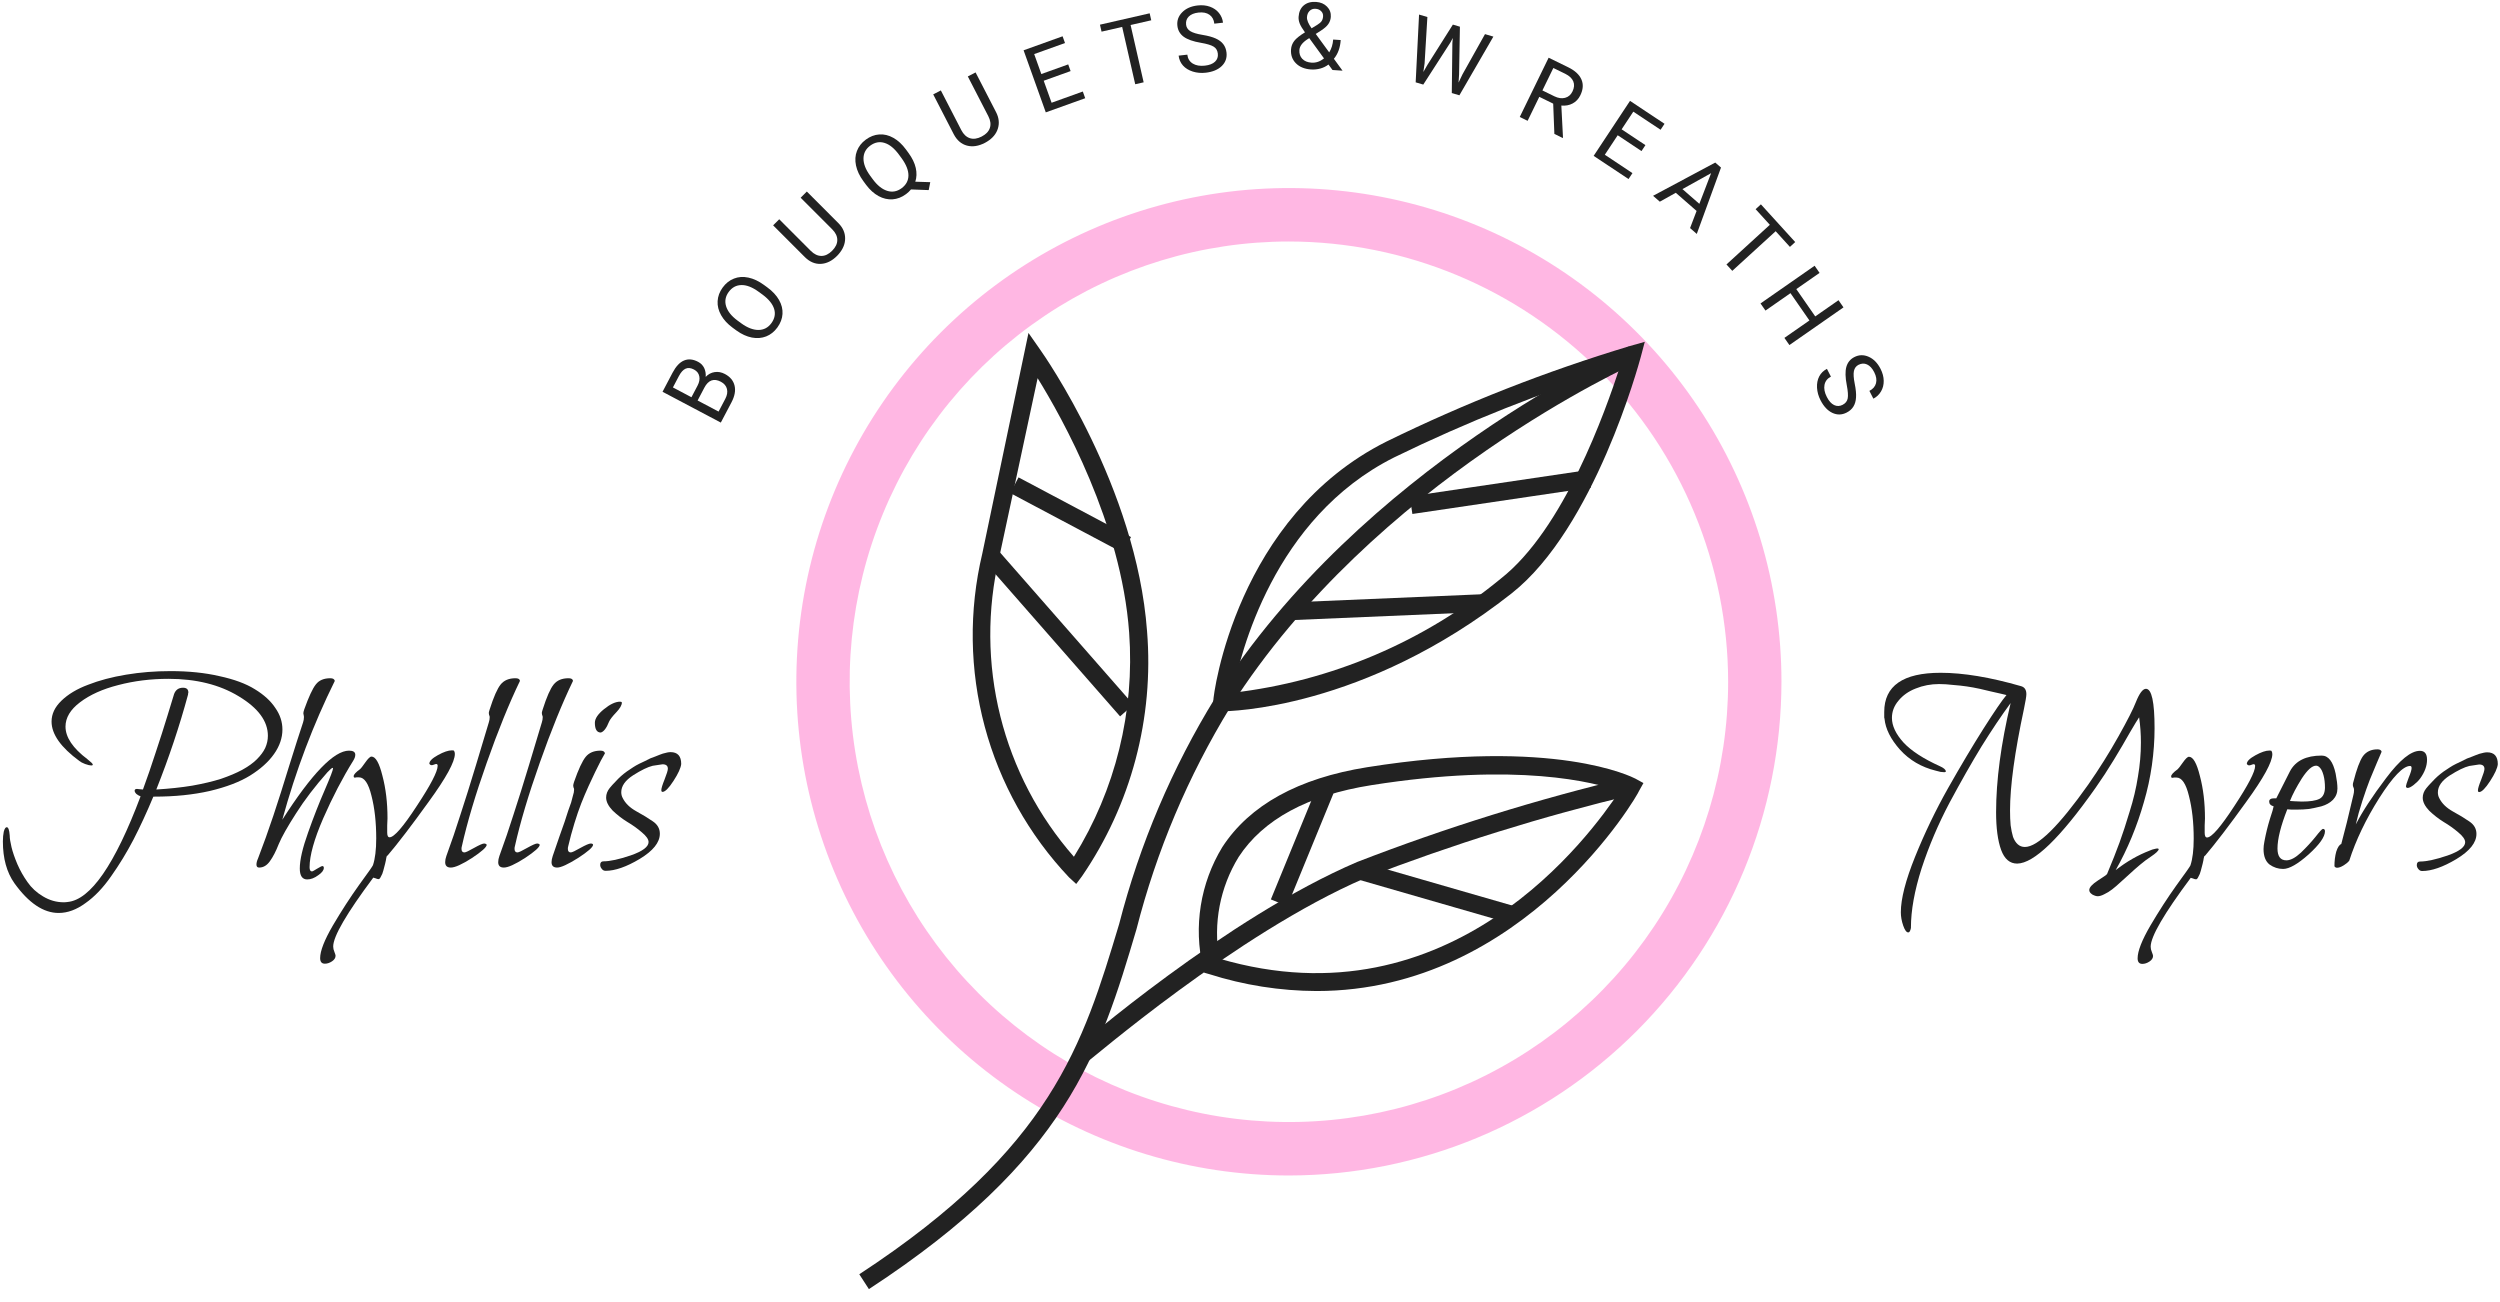
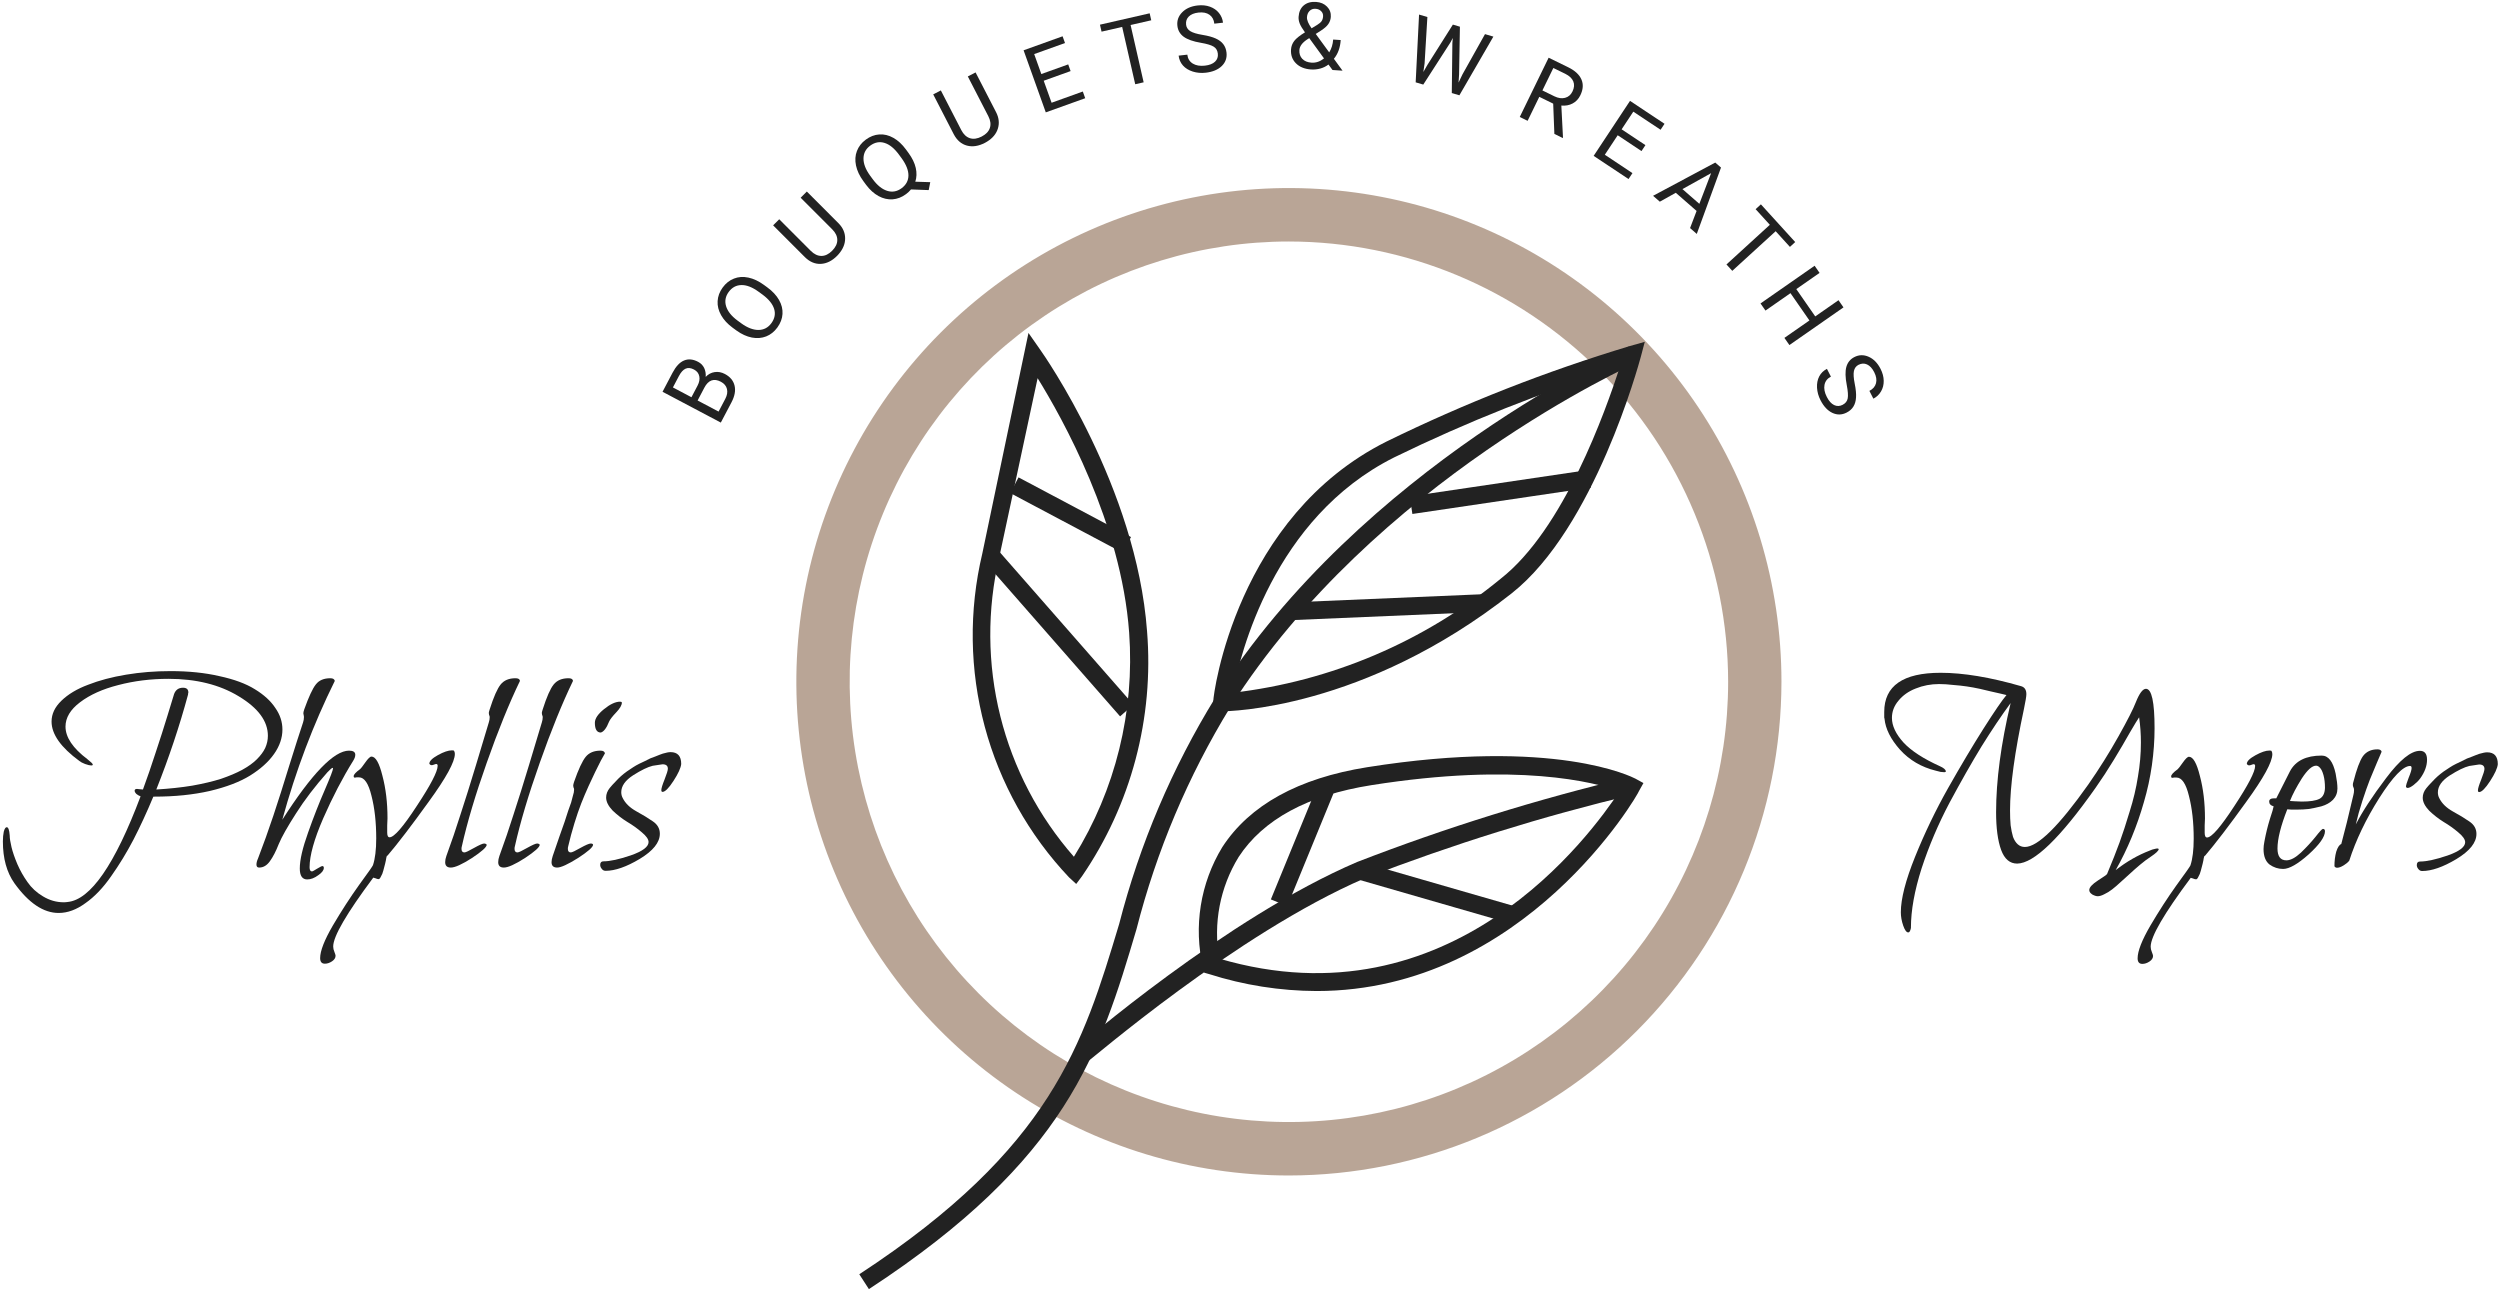
<svg xmlns="http://www.w3.org/2000/svg" width="194" height="101" viewBox="0 0 194 101" fill="none">
-   <path d="M100.019 91.218C92.459 91.218 85.069 88.971 78.784 84.761C72.498 80.551 67.599 74.567 64.706 67.567C61.813 60.566 61.056 52.862 62.531 45.431C64.006 37.999 67.646 31.172 72.992 25.814C78.337 20.456 85.148 16.807 92.562 15.329C99.976 13.85 107.662 14.609 114.646 17.509C121.63 20.409 127.599 25.319 131.799 31.62C135.999 37.92 138.241 45.328 138.241 52.905C138.229 63.062 134.198 72.801 127.033 79.983C119.867 87.165 110.152 91.206 100.019 91.218ZM100.019 18.74C93.278 18.74 86.688 20.743 81.082 24.497C75.477 28.252 71.108 33.588 68.529 39.831C65.949 46.073 65.274 52.943 66.589 59.57C67.904 66.198 71.15 72.285 75.917 77.064C80.684 81.842 86.757 85.096 93.369 86.414C99.981 87.732 106.834 87.056 113.063 84.47C119.291 81.884 124.614 77.505 128.359 71.886C132.105 66.268 134.104 59.662 134.104 52.905C134.092 43.847 130.497 35.164 124.107 28.759C117.718 22.355 109.055 18.752 100.019 18.74Z" fill="#ff71c8" fill-opacity="0.5" />
+   <path d="M100.019 91.218C92.459 91.218 85.069 88.971 78.784 84.761C72.498 80.551 67.599 74.567 64.706 67.567C61.813 60.566 61.056 52.862 62.531 45.431C64.006 37.999 67.646 31.172 72.992 25.814C78.337 20.456 85.148 16.807 92.562 15.329C99.976 13.85 107.662 14.609 114.646 17.509C121.63 20.409 127.599 25.319 131.799 31.62C135.999 37.92 138.241 45.328 138.241 52.905C138.229 63.062 134.198 72.801 127.033 79.983C119.867 87.165 110.152 91.206 100.019 91.218ZM100.019 18.74C93.278 18.74 86.688 20.743 81.082 24.497C75.477 28.252 71.108 33.588 68.529 39.831C65.949 46.073 65.274 52.943 66.589 59.57C67.904 66.198 71.15 72.285 75.917 77.064C80.684 81.842 86.757 85.096 93.369 86.414C99.981 87.732 106.834 87.056 113.063 84.47C119.291 81.884 124.614 77.505 128.359 71.886C132.105 66.268 134.104 59.662 134.104 52.905C134.092 43.847 130.497 35.164 124.107 28.759C117.718 22.355 109.055 18.752 100.019 18.74Z" fill="#744d2e" fill-opacity="0.5" />
  <path d="M83.514 68.596L82.961 68.087C79.842 64.792 77.591 60.768 76.415 56.381C75.239 51.995 75.174 47.383 76.225 42.964L79.81 25.836L80.721 27.139C81.02 27.558 88.189 37.799 89.011 48.983C89.557 55.714 87.775 62.428 83.962 67.997L83.514 68.596ZM80.527 29.31L77.54 43.248C76.587 47.304 76.616 51.529 77.624 55.571C78.632 59.614 80.59 63.355 83.335 66.484C86.564 61.286 88.065 55.195 87.622 49.087C87.009 40.613 82.454 32.469 80.497 29.31H80.527Z" fill="#222222" />
  <path d="M102.17 76.904C99.336 76.893 96.52 76.448 93.82 75.587L93.447 75.482L93.357 75.108C92.606 71.908 93.143 68.541 94.851 65.736C96.972 62.472 100.751 60.391 106.083 59.537C120.676 57.217 126.665 60.301 126.904 60.421L127.531 60.765L127.188 61.379C127.173 61.558 118.346 76.904 102.17 76.904ZM94.612 74.389C112.64 79.689 123.454 64.762 125.679 61.394C123.753 60.705 117.763 59.133 106.411 60.93C101.482 61.708 98.017 63.595 96.12 66.499C94.671 68.855 94.134 71.663 94.612 74.389Z" fill="#222222" />
  <path d="M94.836 55.196H94.059L94.149 54.417C94.149 53.833 95.956 40.089 107.591 34.265C113.674 31.285 119.988 28.807 126.471 26.854L127.636 26.525L127.322 27.708C127.173 28.247 123.723 40.988 117.3 46.048C105.814 55.091 95.284 55.196 94.836 55.196ZM125.679 28.546C119.682 30.415 113.835 32.737 108.189 35.493C98.809 40.194 96.24 50.749 95.657 53.758C103.284 52.87 110.495 49.804 116.434 44.925C121.378 41.062 124.589 31.855 125.679 28.546Z" fill="#222222" />
  <path d="M67.427 100.036L66.681 98.883C81.632 89.092 84.037 81.037 86.845 71.71C88.439 65.508 90.957 59.583 94.313 54.133C105.709 36.167 126.217 26.974 126.426 26.884L126.979 28.157C126.785 28.247 106.65 37.275 95.478 54.866C92.199 60.216 89.742 66.031 88.189 72.114C85.351 81.696 82.812 89.975 67.427 100.036Z" fill="#222222" />
  <path d="M84.425 82.354L83.529 81.306C83.648 81.216 95.15 71.23 105.321 66.888C112.22 64.217 119.291 62.016 126.486 60.301L126.8 61.648C119.692 63.347 112.706 65.523 105.889 68.161C95.896 72.473 84.545 82.354 84.425 82.354Z" fill="#222222" />
  <path d="M105.776 66.929L105.396 68.252L117.524 71.754L117.904 70.431L105.776 66.929Z" fill="#222222" />
  <path d="M102.207 61.042L98.619 69.794L99.89 70.318L103.478 61.566L102.207 61.042Z" fill="#222222" />
  <path d="M115.121 46.109L100.242 46.742L100.301 48.118L115.179 47.485L115.121 46.109Z" fill="#222222" />
  <path d="M123.259 36.469L109.399 38.521L109.6 39.884L123.46 37.832L123.259 36.469Z" fill="#222222" />
  <path d="M77.404 42.645L76.372 43.553L86.918 55.59L87.95 54.681L77.404 42.645Z" fill="#222222" />
  <path d="M79.039 37.045L78.396 38.263L87.122 42.893L87.765 41.676L79.039 37.045Z" fill="#222222" />
  <path d="M10.633 61.22C10.679 61.22 10.748 61.228 10.84 61.243C10.947 61.259 11.032 61.266 11.093 61.266C11.431 60.345 11.761 59.386 12.083 58.388C12.421 57.375 12.728 56.415 13.004 55.509C13.281 54.604 13.45 54.051 13.511 53.851C13.634 53.529 13.864 53.368 14.202 53.368C14.478 53.368 14.616 53.491 14.616 53.736C14.616 53.767 14.609 53.798 14.593 53.828C14.593 53.844 14.593 53.867 14.593 53.897C13.933 56.338 13.112 58.795 12.129 61.266C13.143 61.205 14.071 61.105 14.916 60.967C15.775 60.813 16.52 60.637 17.149 60.437C17.779 60.222 18.324 59.992 18.784 59.746C19.26 59.485 19.644 59.209 19.936 58.917C20.227 58.626 20.442 58.334 20.581 58.042C20.719 57.735 20.788 57.421 20.788 57.098C20.788 55.962 20.035 54.941 18.531 54.036C17.042 53.13 15.223 52.677 13.073 52.677C11.707 52.677 10.41 52.838 9.182 53.16C7.969 53.468 6.979 53.913 6.211 54.496C5.459 55.064 5.083 55.694 5.083 56.384C5.083 57.213 5.651 58.058 6.787 58.917C7.063 59.132 7.201 59.27 7.201 59.332C7.201 59.378 7.163 59.401 7.086 59.401C6.979 59.401 6.818 59.363 6.603 59.286C6.403 59.209 6.257 59.132 6.165 59.056C4.722 57.996 4.001 56.975 4.001 55.993C4.001 55.41 4.254 54.872 4.761 54.381C5.283 53.874 5.973 53.46 6.833 53.138C7.693 52.8 8.675 52.539 9.781 52.355C10.886 52.17 12.037 52.078 13.235 52.078C14.647 52.078 15.914 52.209 17.034 52.47C18.17 52.715 19.084 53.053 19.774 53.483C20.481 53.913 21.01 54.396 21.363 54.934C21.732 55.456 21.916 56.016 21.916 56.615C21.916 57.259 21.701 57.889 21.271 58.503C20.841 59.117 20.22 59.677 19.406 60.184C18.608 60.675 17.564 61.074 16.274 61.381C14.985 61.673 13.557 61.819 11.991 61.819C11.96 61.819 11.93 61.819 11.899 61.819C11.393 63.032 10.878 64.145 10.356 65.158C9.834 66.156 9.259 67.1 8.629 67.99C8 68.896 7.332 69.594 6.626 70.086C5.935 70.592 5.244 70.846 4.553 70.846C3.371 70.846 2.228 70.078 1.122 68.543C0.523 67.699 0.224 66.616 0.224 65.296C0.224 65.004 0.247 64.751 0.293 64.536C0.355 64.306 0.431 64.191 0.523 64.191C0.646 64.191 0.723 64.406 0.754 64.835C0.754 65.05 0.8 65.35 0.892 65.734C0.984 66.117 1.138 66.563 1.352 67.069C1.567 67.56 1.828 68.021 2.135 68.451C2.442 68.896 2.842 69.264 3.333 69.556C3.839 69.863 4.377 70.017 4.945 70.017C5.052 70.017 5.152 70.009 5.244 69.994C7.025 69.825 8.913 67.092 10.909 61.796C10.786 61.75 10.679 61.688 10.586 61.612C10.494 61.52 10.448 61.435 10.448 61.358C10.448 61.266 10.51 61.22 10.633 61.22Z" fill="#222222" />
  <path d="M27.409 59.033C26.579 60.368 25.804 61.857 25.083 63.5C24.377 65.127 24.023 66.394 24.023 67.299C24.023 67.514 24.085 67.622 24.208 67.622C24.254 67.622 24.384 67.553 24.599 67.415C24.829 67.276 24.968 67.207 25.014 67.207C25.09 67.207 25.129 67.253 25.129 67.346C25.129 67.53 24.983 67.722 24.691 67.921C24.4 68.136 24.116 68.244 23.839 68.244C23.456 68.244 23.264 67.96 23.264 67.392C23.264 66.731 23.479 65.803 23.908 64.605C24.338 63.392 24.768 62.295 25.198 61.312C25.628 60.314 25.843 59.754 25.843 59.631C25.843 59.601 25.835 59.585 25.82 59.585C25.758 59.585 25.62 59.7 25.405 59.931C24.438 61.021 23.624 62.088 22.964 63.132C22.304 64.16 21.859 64.951 21.629 65.503C21.414 66.056 21.183 66.501 20.938 66.839C20.707 67.161 20.431 67.323 20.109 67.323C19.971 67.323 19.901 67.246 19.901 67.092C19.901 66.954 19.94 66.8 20.017 66.632C20.431 65.557 20.83 64.444 21.214 63.293C21.598 62.141 22.005 60.859 22.435 59.447C22.88 58.019 23.241 56.891 23.517 56.062C23.563 55.924 23.586 55.786 23.586 55.648C23.586 55.586 23.578 55.532 23.563 55.486C23.548 55.425 23.54 55.379 23.54 55.348C23.54 55.287 23.563 55.187 23.609 55.049C23.962 54.066 24.261 53.422 24.507 53.114C24.753 52.792 25.129 52.631 25.635 52.631C25.835 52.631 25.95 52.7 25.981 52.838C24.308 56.215 22.949 59.808 21.905 63.615C24.192 60.038 25.919 58.25 27.086 58.25C27.409 58.25 27.57 58.357 27.57 58.572C27.57 58.71 27.516 58.864 27.409 59.033Z" fill="#222222" />
  <path d="M35.228 58.25C35.274 58.326 35.297 58.411 35.297 58.503C35.297 59.117 34.622 60.353 33.271 62.21C31.935 64.068 30.86 65.473 30.047 66.424V66.378C30.031 66.378 30.008 66.44 29.978 66.563C29.962 66.685 29.932 66.839 29.886 67.023C29.84 67.207 29.794 67.384 29.747 67.553C29.701 67.737 29.64 67.891 29.563 68.013C29.502 68.151 29.44 68.221 29.379 68.221C29.318 68.221 29.233 68.198 29.126 68.151C29.034 68.121 28.98 68.105 28.965 68.105C26.892 70.884 25.856 72.665 25.856 73.448C25.856 73.586 25.887 73.724 25.948 73.862C26.009 74.016 26.04 74.116 26.04 74.162C26.04 74.331 25.948 74.476 25.764 74.599C25.579 74.722 25.395 74.783 25.211 74.783C24.965 74.783 24.843 74.638 24.843 74.346C24.843 73.793 25.173 72.949 25.833 71.813C26.493 70.692 27.168 69.648 27.859 68.681C28.565 67.714 28.926 67.2 28.942 67.138C29.11 66.632 29.195 65.941 29.195 65.066C29.195 63.807 29.072 62.702 28.826 61.75C28.596 60.798 28.274 60.322 27.859 60.322C27.813 60.322 27.752 60.322 27.675 60.322L27.537 60.345C27.475 60.345 27.445 60.307 27.445 60.23C27.445 60.107 27.613 59.923 27.951 59.677C27.997 59.647 28.128 59.478 28.343 59.171C28.558 58.864 28.719 58.71 28.826 58.71C29.149 58.71 29.433 59.209 29.678 60.207C29.939 61.19 30.07 62.287 30.07 63.5C30.07 63.623 30.062 63.807 30.047 64.053C30.047 64.298 30.047 64.482 30.047 64.605C30.047 64.851 30.108 64.974 30.231 64.974C30.584 64.974 31.29 64.16 32.349 62.533C33.424 60.906 33.962 59.869 33.962 59.424C33.962 59.332 33.923 59.286 33.846 59.286C33.816 59.286 33.762 59.301 33.685 59.332C33.608 59.363 33.547 59.378 33.501 59.378C33.424 59.378 33.363 59.34 33.317 59.263C33.317 59.063 33.539 58.841 33.984 58.595C34.43 58.349 34.791 58.227 35.067 58.227C35.144 58.227 35.197 58.234 35.228 58.25Z" fill="#222222" />
  <path d="M40.349 52.838C39.505 54.588 38.645 56.707 37.77 59.194C36.895 61.665 36.25 63.83 35.836 65.688C35.82 65.734 35.812 65.795 35.812 65.872C35.812 66.056 35.889 66.148 36.043 66.148C36.135 66.148 36.38 66.033 36.78 65.803C37.194 65.572 37.455 65.457 37.563 65.457C37.655 65.457 37.724 65.488 37.77 65.549C37.77 65.734 37.386 66.079 36.618 66.586C35.851 67.077 35.306 67.323 34.983 67.323C34.692 67.323 34.546 67.184 34.546 66.908C34.546 66.754 34.577 66.593 34.638 66.424C35.037 65.334 35.406 64.252 35.743 63.178C36.096 62.103 36.496 60.829 36.941 59.355C37.386 57.866 37.716 56.768 37.931 56.062C37.977 55.924 38 55.786 38 55.648C38 55.586 37.985 55.532 37.954 55.486C37.939 55.425 37.931 55.371 37.931 55.325C37.931 55.279 37.954 55.187 38 55.049C38.307 54.082 38.591 53.437 38.852 53.114C39.113 52.792 39.497 52.631 40.004 52.631C40.218 52.631 40.334 52.7 40.349 52.838Z" fill="#222222" />
  <path d="M44.464 52.838C43.62 54.588 42.76 56.707 41.885 59.194C41.01 61.665 40.365 63.83 39.951 65.688C39.935 65.734 39.928 65.795 39.928 65.872C39.928 66.056 40.005 66.148 40.158 66.148C40.25 66.148 40.496 66.033 40.895 65.803C41.309 65.572 41.57 65.457 41.678 65.457C41.77 65.457 41.839 65.488 41.885 65.549C41.885 65.734 41.501 66.079 40.734 66.586C39.966 67.077 39.421 67.323 39.099 67.323C38.807 67.323 38.661 67.184 38.661 66.908C38.661 66.754 38.692 66.593 38.753 66.424C39.153 65.334 39.521 64.252 39.859 63.178C40.212 62.103 40.611 60.829 41.056 59.355C41.501 57.866 41.831 56.768 42.046 56.062C42.092 55.924 42.115 55.786 42.115 55.648C42.115 55.586 42.1 55.532 42.069 55.486C42.054 55.425 42.046 55.371 42.046 55.325C42.046 55.279 42.069 55.187 42.115 55.049C42.422 54.082 42.706 53.437 42.967 53.114C43.228 52.792 43.612 52.631 44.119 52.631C44.334 52.631 44.449 52.7 44.464 52.838Z" fill="#222222" />
  <path d="M48.257 54.519C48.257 54.719 48.111 54.972 47.82 55.279C47.528 55.586 47.344 55.824 47.267 55.993C47.067 56.499 46.852 56.783 46.622 56.845C46.315 56.845 46.162 56.592 46.162 56.085C46.162 55.763 46.4 55.41 46.875 55.026C47.351 54.642 47.766 54.45 48.119 54.45C48.196 54.45 48.242 54.473 48.257 54.519ZM46.944 58.457C46.914 58.503 46.806 58.695 46.622 59.033C46.453 59.37 46.307 59.662 46.185 59.908C46.062 60.153 45.893 60.514 45.678 60.99C45.463 61.466 45.271 61.919 45.102 62.349C44.934 62.778 44.757 63.293 44.573 63.891C44.389 64.49 44.227 65.089 44.089 65.688C44.074 65.734 44.066 65.795 44.066 65.872C44.066 66.056 44.143 66.148 44.296 66.148C44.389 66.148 44.634 66.033 45.033 65.803C45.448 65.572 45.716 65.457 45.839 65.457C45.947 65.457 46.008 65.488 46.023 65.549C46.023 65.734 45.632 66.079 44.849 66.586C44.066 67.077 43.529 67.323 43.237 67.323C42.945 67.323 42.8 67.184 42.8 66.908C42.8 66.77 42.83 66.609 42.892 66.424C43.06 65.948 43.229 65.457 43.398 64.951C43.583 64.444 43.721 64.053 43.813 63.776C43.905 63.5 43.997 63.216 44.089 62.924C44.197 62.633 44.273 62.418 44.319 62.279C44.365 62.126 44.404 61.98 44.434 61.842C44.481 61.688 44.511 61.573 44.527 61.496C44.542 61.42 44.55 61.343 44.55 61.266C44.55 61.205 44.534 61.151 44.504 61.105C44.488 61.044 44.481 60.998 44.481 60.967C44.481 60.906 44.504 60.806 44.55 60.667C44.887 59.7 45.187 59.056 45.448 58.733C45.709 58.411 46.093 58.25 46.599 58.25C46.799 58.25 46.914 58.319 46.944 58.457Z" fill="#222222" />
  <path d="M52.862 59.286C52.831 59.593 52.632 60.03 52.263 60.598C51.895 61.166 51.611 61.45 51.411 61.45C51.35 61.45 51.319 61.404 51.319 61.312C51.319 61.174 51.404 60.898 51.572 60.483C51.741 60.053 51.826 59.777 51.826 59.654C51.826 59.424 51.688 59.309 51.411 59.309C51.365 59.309 51.112 59.347 50.651 59.424C50.267 59.516 49.761 59.762 49.131 60.161C48.517 60.56 48.21 60.998 48.21 61.474C48.21 61.642 48.249 61.796 48.325 61.934C48.525 62.333 48.87 62.671 49.362 62.947C49.868 63.224 50.298 63.485 50.651 63.73C51.02 63.976 51.204 64.298 51.204 64.697C51.204 65.373 50.682 66.025 49.638 66.655C48.609 67.269 47.727 67.576 46.99 67.576C46.867 67.576 46.767 67.522 46.691 67.415C46.614 67.323 46.575 67.223 46.575 67.115C46.575 66.931 46.66 66.839 46.829 66.839C47.335 66.839 48.041 66.685 48.947 66.378C49.868 66.056 50.329 65.711 50.329 65.342C50.329 65.127 50.152 64.874 49.799 64.582C49.462 64.29 49.085 64.022 48.671 63.776C48.272 63.531 47.896 63.239 47.542 62.901C47.205 62.548 47.036 62.21 47.036 61.888C47.036 61.627 47.128 61.381 47.312 61.151C47.45 60.982 47.596 60.821 47.75 60.667C47.903 60.499 48.049 60.353 48.187 60.23C48.325 60.107 48.479 59.984 48.648 59.862C48.832 59.739 48.993 59.631 49.131 59.539C49.27 59.447 49.431 59.355 49.615 59.263C49.799 59.171 49.945 59.102 50.053 59.056C50.16 58.994 50.298 58.925 50.467 58.848C50.651 58.772 50.774 58.725 50.836 58.71C50.912 58.679 51.027 58.633 51.181 58.572C51.334 58.511 51.419 58.48 51.434 58.48C51.695 58.403 51.895 58.365 52.033 58.365C52.586 58.365 52.862 58.672 52.862 59.286Z" fill="#222222" />
  <path d="M166.526 53.452C166.971 53.452 167.194 54.473 167.194 56.514C167.194 57.451 167.125 58.41 166.986 59.393C166.848 60.36 166.641 61.312 166.365 62.248C166.104 63.169 165.789 64.075 165.421 64.966C165.052 65.856 164.638 66.708 164.177 67.522C165.021 66.862 165.904 66.355 166.825 66.002C166.963 65.94 167.079 65.902 167.171 65.887C167.278 65.856 167.363 65.841 167.424 65.841C167.485 65.856 167.516 65.871 167.516 65.887C167.516 66.009 167.309 66.209 166.894 66.485C166.633 66.654 166.357 66.862 166.065 67.107C165.774 67.353 165.513 67.583 165.282 67.798C165.052 68.013 164.814 68.228 164.569 68.443C164.323 68.673 164.1 68.865 163.901 69.018C163.701 69.172 163.502 69.295 163.302 69.387C163.102 69.494 162.926 69.548 162.772 69.548C162.696 69.548 162.604 69.525 162.496 69.479C162.404 69.448 162.32 69.394 162.243 69.318C162.166 69.241 162.128 69.156 162.128 69.064C162.128 68.865 162.35 68.619 162.795 68.328C163.256 68.036 163.494 67.867 163.509 67.821C163.908 66.869 164.231 66.055 164.476 65.38C164.722 64.704 164.983 63.906 165.259 62.985C165.551 62.064 165.766 61.158 165.904 60.268C166.058 59.377 166.134 58.495 166.134 57.62C166.134 56.96 166.088 56.307 165.996 55.662C165.889 55.816 165.651 56.207 165.282 56.837C164.929 57.466 164.515 58.172 164.039 58.955C163.563 59.738 163.087 60.468 162.611 61.143C159.863 65.042 157.837 67 156.532 67.015C155.964 67.015 155.549 66.662 155.288 65.956C155.027 65.234 154.897 64.259 154.897 63.031C154.897 60.56 155.273 57.735 156.025 54.557C155.304 55.54 154.552 56.66 153.769 57.919C153.001 59.178 152.172 60.636 151.282 62.294C150.407 63.952 149.685 65.649 149.117 67.383C148.564 69.118 148.288 70.653 148.288 71.989V72.012C148.242 72.242 148.173 72.357 148.081 72.357C147.943 72.357 147.812 72.181 147.689 71.828C147.567 71.475 147.505 71.129 147.505 70.791C147.505 69.748 147.874 68.312 148.61 66.485C149.347 64.659 150.199 62.885 151.167 61.166C152.149 59.431 153.062 57.896 153.907 56.56C154.766 55.209 155.365 54.334 155.703 53.935C155.626 53.92 155.465 53.882 155.219 53.82C154.974 53.759 154.736 53.705 154.505 53.659C154.275 53.598 153.984 53.529 153.63 53.452C153.277 53.375 152.94 53.314 152.617 53.267C152.31 53.221 151.957 53.183 151.558 53.152C151.174 53.106 150.813 53.083 150.476 53.083C149.831 53.083 149.225 53.198 148.656 53.429C148.104 53.644 147.659 53.958 147.321 54.373C146.983 54.772 146.814 55.217 146.814 55.708C146.814 56.322 147.114 56.96 147.712 57.62C148.311 58.264 149.255 58.879 150.545 59.462C150.821 59.585 150.975 59.715 151.005 59.853C151.005 59.869 150.99 59.884 150.959 59.9C150.944 59.915 150.913 59.922 150.867 59.922C150.79 59.922 150.698 59.915 150.591 59.9C150.499 59.869 150.376 59.838 150.222 59.807C149.102 59.531 148.173 58.986 147.436 58.172C146.715 57.359 146.315 56.56 146.239 55.778C146.239 55.747 146.231 55.716 146.216 55.685C146.216 55.639 146.216 55.601 146.216 55.57C146.216 55.524 146.216 55.486 146.216 55.455C146.216 55.409 146.216 55.371 146.216 55.34C146.216 55.309 146.216 55.279 146.216 55.248C146.216 53.221 147.674 52.208 150.591 52.208C152.356 52.208 154.436 52.554 156.831 53.245C157.108 53.321 157.246 53.529 157.246 53.866C157.246 54.035 157.184 54.411 157.062 54.995C156.34 58.372 155.979 61.005 155.979 62.893C155.979 63.323 155.995 63.707 156.025 64.044C156.071 64.382 156.133 64.681 156.21 64.942C156.302 65.188 156.424 65.38 156.578 65.518C156.731 65.656 156.916 65.725 157.131 65.725C158.129 65.725 159.771 64.106 162.059 60.867C162.903 59.654 163.678 58.418 164.384 57.159C165.091 55.9 165.543 55.01 165.743 54.488C166.019 53.797 166.28 53.452 166.526 53.452Z" fill="#222222" />
  <path d="M176.264 58.264C176.31 58.341 176.333 58.426 176.333 58.518C176.333 59.132 175.658 60.368 174.307 62.225C172.971 64.083 171.896 65.487 171.083 66.439V66.393C171.067 66.393 171.044 66.455 171.014 66.578C170.998 66.7 170.968 66.854 170.922 67.038C170.876 67.222 170.83 67.399 170.783 67.568C170.737 67.752 170.676 67.905 170.599 68.028C170.538 68.166 170.476 68.235 170.415 68.235C170.354 68.235 170.269 68.212 170.162 68.166C170.07 68.136 170.016 68.12 170.001 68.12C167.928 70.899 166.892 72.68 166.892 73.463C166.892 73.601 166.923 73.739 166.984 73.877C167.045 74.031 167.076 74.13 167.076 74.177C167.076 74.345 166.984 74.491 166.8 74.614C166.615 74.737 166.431 74.798 166.247 74.798C166.001 74.798 165.879 74.652 165.879 74.361C165.879 73.808 166.209 72.964 166.869 71.828C167.529 70.707 168.204 69.663 168.895 68.696C169.601 67.729 169.962 67.215 169.978 67.153C170.146 66.647 170.231 65.956 170.231 65.081C170.231 63.822 170.108 62.717 169.862 61.765C169.632 60.813 169.31 60.337 168.895 60.337C168.849 60.337 168.788 60.337 168.711 60.337L168.573 60.36C168.511 60.36 168.481 60.322 168.481 60.245C168.481 60.122 168.65 59.938 168.987 59.692C169.033 59.661 169.164 59.493 169.379 59.186C169.594 58.879 169.755 58.725 169.862 58.725C170.185 58.725 170.469 59.224 170.714 60.222C170.975 61.204 171.106 62.302 171.106 63.515C171.106 63.638 171.098 63.822 171.083 64.067C171.083 64.313 171.083 64.497 171.083 64.62C171.083 64.866 171.144 64.989 171.267 64.989C171.62 64.989 172.326 64.175 173.386 62.548C174.46 60.92 174.998 59.884 174.998 59.439C174.998 59.347 174.959 59.301 174.882 59.301C174.852 59.301 174.798 59.316 174.721 59.347C174.644 59.377 174.583 59.393 174.537 59.393C174.46 59.393 174.399 59.355 174.353 59.278C174.353 59.078 174.575 58.855 175.021 58.61C175.466 58.364 175.827 58.242 176.103 58.242C176.18 58.242 176.233 58.249 176.264 58.264Z" fill="#222222" />
  <path d="M181.247 60.038C181.339 60.514 181.385 60.897 181.385 61.189C181.385 61.527 181.27 61.818 181.04 62.064C180.809 62.294 180.51 62.463 180.141 62.571C179.773 62.663 179.443 62.732 179.151 62.778C178.86 62.809 178.583 62.824 178.322 62.824C178.169 62.824 177.992 62.824 177.793 62.824C177.608 62.809 177.509 62.801 177.493 62.801C176.987 64.091 176.733 65.104 176.733 65.841C176.733 66.455 176.964 66.762 177.424 66.762C177.747 66.762 178.123 66.562 178.553 66.163C178.982 65.749 179.359 65.342 179.681 64.942C180.003 64.528 180.195 64.321 180.257 64.321C180.364 64.321 180.418 64.382 180.418 64.505C180.418 64.935 179.996 65.534 179.151 66.301C178.307 67.053 177.647 67.43 177.171 67.43C176.787 67.43 176.434 67.314 176.112 67.084C175.805 66.838 175.651 66.439 175.651 65.887C175.651 65.718 175.674 65.518 175.72 65.288C175.828 64.704 175.966 64.136 176.135 63.584C176.319 63.031 176.419 62.694 176.434 62.571C176.204 62.509 176.089 62.386 176.089 62.202C176.089 62.033 176.219 61.949 176.48 61.949H176.641C177.255 60.736 177.608 60.038 177.701 59.853C178.13 59.04 178.952 58.633 180.164 58.633C180.686 58.633 181.047 59.101 181.247 60.038ZM180.418 61.143C180.418 60.759 180.379 60.429 180.303 60.153C180.226 59.876 180.134 59.684 180.026 59.577C179.934 59.47 179.834 59.416 179.727 59.416C179.42 59.416 179.052 59.746 178.622 60.406C178.207 61.066 177.9 61.65 177.701 62.156C177.731 62.156 177.854 62.164 178.069 62.179C178.284 62.194 178.468 62.202 178.622 62.202C179.251 62.202 179.704 62.133 179.98 61.995C180.257 61.857 180.402 61.573 180.418 61.143Z" fill="#222222" />
  <path d="M187.808 60.406C187.685 60.575 187.516 60.744 187.301 60.913C187.102 61.066 186.948 61.143 186.841 61.143C186.749 61.143 186.703 61.097 186.703 61.005C186.703 60.943 186.772 60.728 186.91 60.36C187.063 59.992 187.14 59.738 187.14 59.6C187.14 59.493 187.102 59.439 187.025 59.439C186.488 59.439 185.689 60.268 184.63 61.926C183.586 63.584 182.811 65.204 182.304 66.785C182.212 66.907 182.066 67.03 181.867 67.153C181.667 67.276 181.498 67.337 181.36 67.337C181.268 67.337 181.199 67.299 181.153 67.222C181.153 66.808 181.199 66.432 181.291 66.094C181.399 65.756 181.529 65.557 181.683 65.495C182.02 64.221 182.258 63.269 182.397 62.64L182.627 61.673C182.658 61.565 182.673 61.442 182.673 61.304C182.673 61.227 182.658 61.158 182.627 61.097C182.596 61.035 182.581 60.974 182.581 60.913C182.581 60.821 182.596 60.736 182.627 60.659C182.872 59.692 183.118 59.032 183.364 58.679C183.625 58.326 184.001 58.149 184.492 58.149C184.676 58.149 184.784 58.211 184.814 58.334C184.799 58.38 184.684 58.648 184.469 59.139C184.269 59.631 184.078 60.091 183.893 60.521C183.724 60.951 183.533 61.496 183.318 62.156C183.103 62.816 182.934 63.423 182.811 63.975C183.318 62.977 184.101 61.78 185.16 60.383C186.219 58.971 187.094 58.264 187.785 58.264C188.153 58.264 188.338 58.495 188.338 58.955C188.338 59.431 188.161 59.915 187.808 60.406Z" fill="#222222" />
  <path d="M193.83 59.301C193.8 59.608 193.6 60.045 193.232 60.613C192.863 61.181 192.579 61.465 192.38 61.465C192.318 61.465 192.288 61.419 192.288 61.327C192.288 61.189 192.372 60.913 192.541 60.498C192.71 60.068 192.794 59.792 192.794 59.669C192.794 59.439 192.656 59.324 192.38 59.324C192.334 59.324 192.08 59.362 191.62 59.439C191.236 59.531 190.729 59.777 190.1 60.176C189.486 60.575 189.179 61.013 189.179 61.488C189.179 61.657 189.217 61.811 189.294 61.949C189.494 62.348 189.839 62.686 190.33 62.962C190.837 63.239 191.267 63.499 191.62 63.745C191.988 63.991 192.172 64.313 192.172 64.712C192.172 65.388 191.651 66.04 190.607 66.67C189.578 67.284 188.695 67.591 187.958 67.591C187.836 67.591 187.736 67.537 187.659 67.43C187.582 67.337 187.544 67.238 187.544 67.13C187.544 66.946 187.628 66.854 187.797 66.854C188.304 66.854 189.01 66.7 189.916 66.393C190.837 66.071 191.297 65.725 191.297 65.357C191.297 65.142 191.121 64.889 190.768 64.597C190.43 64.305 190.054 64.037 189.639 63.791C189.24 63.545 188.864 63.254 188.511 62.916C188.173 62.563 188.004 62.225 188.004 61.903C188.004 61.642 188.097 61.396 188.281 61.166C188.419 60.997 188.565 60.836 188.718 60.682C188.872 60.514 189.018 60.368 189.156 60.245C189.294 60.122 189.448 59.999 189.616 59.876C189.801 59.754 189.962 59.646 190.1 59.554C190.238 59.462 190.399 59.37 190.584 59.278C190.768 59.186 190.914 59.117 191.021 59.071C191.129 59.009 191.267 58.94 191.436 58.863C191.62 58.786 191.743 58.74 191.804 58.725C191.881 58.694 191.996 58.648 192.149 58.587C192.303 58.526 192.387 58.495 192.403 58.495C192.664 58.418 192.863 58.38 193.001 58.38C193.554 58.38 193.83 58.687 193.83 59.301Z" fill="#222222" />
  <path d="M55.935 32.793L51.413 30.401L52.192 28.921C52.451 28.43 52.746 28.115 53.079 27.976C53.413 27.834 53.779 27.869 54.176 28.079C54.388 28.191 54.543 28.35 54.644 28.556C54.742 28.762 54.781 28.992 54.761 29.247C54.958 29.038 55.19 28.914 55.457 28.875C55.722 28.833 55.988 28.882 56.253 29.022C56.659 29.237 56.908 29.537 57.002 29.923C57.095 30.309 57.015 30.742 56.762 31.223L55.935 32.793ZM54.135 31.078L55.762 31.939L56.281 30.953C56.427 30.675 56.471 30.419 56.412 30.183C56.352 29.945 56.196 29.759 55.943 29.625C55.399 29.337 54.97 29.49 54.658 30.083L54.135 31.078ZM53.656 30.825L54.131 29.923C54.268 29.662 54.313 29.419 54.264 29.195C54.217 28.968 54.081 28.796 53.857 28.677C53.609 28.546 53.391 28.523 53.202 28.609C53.012 28.694 52.839 28.885 52.683 29.181L52.218 30.064L53.656 30.825Z" fill="#222222" />
  <path d="M59.542 22.3C59.946 22.595 60.251 22.922 60.454 23.279C60.656 23.635 60.745 23.996 60.722 24.363C60.7 24.729 60.567 25.078 60.325 25.412C60.088 25.738 59.798 25.969 59.456 26.105C59.112 26.24 58.742 26.269 58.345 26.194C57.947 26.116 57.552 25.936 57.16 25.655L56.862 25.438C56.464 25.148 56.164 24.822 55.96 24.461C55.756 24.101 55.665 23.735 55.687 23.366C55.709 22.993 55.838 22.644 56.075 22.318C56.316 21.986 56.608 21.753 56.953 21.619C57.296 21.481 57.669 21.455 58.073 21.541C58.475 21.625 58.877 21.815 59.281 22.109L59.542 22.3ZM58.88 22.648C58.39 22.29 57.943 22.114 57.539 22.121C57.133 22.126 56.801 22.306 56.543 22.66C56.293 23.005 56.227 23.373 56.345 23.764C56.463 24.151 56.752 24.518 57.214 24.863L57.517 25.085C57.992 25.432 58.438 25.605 58.855 25.605C59.272 25.602 59.607 25.425 59.862 25.074C60.118 24.722 60.189 24.356 60.074 23.976C59.957 23.595 59.661 23.227 59.187 22.872L58.88 22.648Z" fill="#222222" />
  <path d="M62.609 14.863L65.068 17.324C65.407 17.667 65.579 18.055 65.582 18.486C65.588 18.915 65.421 19.326 65.084 19.717L64.963 19.849C64.568 20.246 64.146 20.455 63.698 20.477C63.249 20.499 62.836 20.324 62.459 19.953L59.995 17.487L60.467 17.014L62.915 19.465C63.177 19.727 63.452 19.859 63.742 19.86C64.03 19.86 64.307 19.726 64.573 19.459C64.842 19.189 64.976 18.91 64.974 18.623C64.974 18.334 64.843 18.059 64.582 17.797L62.131 15.344L62.609 14.863Z" fill="#222222" />
  <path d="M70.496 11.864C70.789 12.262 70.978 12.652 71.064 13.034C71.149 13.414 71.136 13.77 71.028 14.1L72.187 14.136L72.068 14.752L70.693 14.701C70.582 14.835 70.451 14.958 70.3 15.069C69.976 15.309 69.631 15.441 69.263 15.468C68.895 15.492 68.533 15.409 68.177 15.217C67.822 15.022 67.499 14.732 67.21 14.345L66.992 14.048C66.7 13.652 66.512 13.251 66.426 12.845C66.341 12.44 66.364 12.064 66.497 11.719C66.63 11.37 66.859 11.076 67.183 10.837C67.515 10.592 67.865 10.457 68.234 10.433C68.604 10.407 68.968 10.495 69.326 10.697C69.682 10.897 70.008 11.198 70.303 11.6L70.496 11.864ZM69.758 11.998C69.402 11.513 69.03 11.21 68.643 11.091C68.257 10.969 67.885 11.04 67.526 11.304C67.185 11.556 67.012 11.886 67.007 12.294C67.002 12.7 67.168 13.136 67.503 13.605L67.726 13.908C68.072 14.38 68.444 14.68 68.839 14.807C69.237 14.933 69.611 14.866 69.962 14.608C70.312 14.349 70.49 14.021 70.495 13.624C70.499 13.226 70.328 12.786 69.983 12.304L69.758 11.998Z" fill="#222222" />
  <path d="M75.705 5.62L77.299 8.712C77.518 9.142 77.564 9.563 77.436 9.975C77.311 10.385 77.028 10.726 76.587 10.996L76.431 11.085C75.934 11.342 75.469 11.414 75.035 11.298C74.601 11.182 74.261 10.89 74.014 10.422L72.417 7.324L73.01 7.017L74.597 10.096C74.767 10.425 74.99 10.634 75.265 10.724C75.539 10.811 75.844 10.768 76.179 10.595C76.518 10.419 76.73 10.194 76.816 9.92C76.903 9.646 76.862 9.344 76.692 9.015L75.103 5.932L75.705 5.62Z" fill="#222222" />
  <path d="M83.079 5.516L80.992 6.265L81.603 7.973L84.026 7.102L84.212 7.622L81.153 8.72L79.431 3.903L82.457 2.816L82.644 3.339L80.253 4.197L80.807 5.746L82.893 4.997L83.079 5.516Z" fill="#222222" />
  <path d="M89.337 1.574L87.734 1.941L88.747 6.388L88.093 6.537L87.08 2.09L85.48 2.456L85.357 1.915L89.214 1.032L89.337 1.574Z" fill="#222222" />
  <path d="M93.182 3.32C92.588 3.22 92.147 3.064 91.857 2.854C91.569 2.642 91.405 2.358 91.365 2.005C91.32 1.604 91.442 1.256 91.732 0.959C92.023 0.66 92.425 0.481 92.938 0.423C93.287 0.384 93.605 0.416 93.892 0.52C94.182 0.624 94.415 0.787 94.591 1.007C94.769 1.228 94.874 1.479 94.905 1.76L94.231 1.836C94.197 1.529 94.072 1.299 93.857 1.147C93.641 0.992 93.356 0.935 92.999 0.975C92.669 1.012 92.419 1.115 92.249 1.282C92.082 1.447 92.012 1.659 92.041 1.918C92.064 2.125 92.172 2.291 92.362 2.415C92.555 2.537 92.869 2.634 93.304 2.705C93.741 2.776 94.086 2.87 94.34 2.987C94.595 3.102 94.791 3.249 94.927 3.427C95.064 3.605 95.148 3.823 95.177 4.081C95.223 4.493 95.1 4.842 94.806 5.127C94.513 5.41 94.097 5.582 93.56 5.643C93.211 5.682 92.877 5.653 92.56 5.554C92.242 5.453 91.987 5.296 91.796 5.082C91.607 4.867 91.496 4.612 91.462 4.317L92.136 4.241C92.171 4.548 92.311 4.778 92.557 4.932C92.805 5.083 93.119 5.137 93.498 5.095C93.852 5.055 94.115 4.952 94.287 4.786C94.46 4.621 94.532 4.413 94.504 4.164C94.476 3.915 94.367 3.733 94.177 3.618C93.987 3.5 93.655 3.401 93.182 3.32Z" fill="#222222" />
  <path d="M100.183 3.84C100.2 3.595 100.282 3.374 100.432 3.177C100.583 2.981 100.861 2.758 101.265 2.511C101.056 2.22 100.919 1.988 100.853 1.814C100.787 1.641 100.76 1.471 100.771 1.305C100.797 0.917 100.931 0.621 101.175 0.416C101.419 0.212 101.737 0.123 102.129 0.149C102.48 0.173 102.763 0.295 102.978 0.516C103.194 0.734 103.291 0.999 103.271 1.31C103.257 1.516 103.192 1.703 103.075 1.871C102.961 2.037 102.767 2.207 102.495 2.382L102.102 2.634L103.147 4.066C103.327 3.773 103.428 3.44 103.453 3.069L104.039 3.108C103.999 3.704 103.822 4.189 103.509 4.562L104.18 5.484L103.402 5.432L103.089 5.006C102.905 5.149 102.694 5.253 102.455 5.319C102.218 5.383 101.98 5.407 101.739 5.391C101.241 5.358 100.85 5.199 100.566 4.915C100.282 4.631 100.155 4.273 100.183 3.84ZM101.774 4.862C102.118 4.885 102.441 4.775 102.743 4.532L101.598 2.959L101.476 3.035C101.067 3.297 100.852 3.58 100.832 3.883C100.814 4.159 100.888 4.386 101.054 4.564C101.223 4.742 101.463 4.841 101.774 4.862ZM101.421 1.327C101.406 1.552 101.525 1.841 101.779 2.196L102.212 1.933C102.378 1.831 102.494 1.732 102.559 1.636C102.624 1.537 102.662 1.415 102.671 1.27C102.682 1.113 102.632 0.98 102.522 0.869C102.412 0.756 102.268 0.694 102.09 0.682C101.899 0.669 101.743 0.724 101.622 0.848C101.501 0.969 101.434 1.129 101.421 1.327Z" fill="#222222" />
  <path d="M110.549 4.912L110.452 5.587L110.762 5.045L112.743 1.909L113.289 2.071L113.225 5.775L113.184 6.408L113.484 5.779L115.236 2.648L115.886 2.841L113.249 7.395L112.659 7.22L112.704 3.345L112.737 2.948L112.549 3.299L110.446 6.564L109.856 6.389L110.119 1.13L110.765 1.322L110.549 4.912Z" fill="#222222" />
  <path d="M120.528 8.043L119.449 7.514L118.543 9.375L117.933 9.077L120.174 4.478L121.695 5.222C122.213 5.476 122.553 5.788 122.716 6.16C122.881 6.533 122.854 6.945 122.634 7.395C122.494 7.682 122.295 7.893 122.036 8.029C121.779 8.167 121.486 8.221 121.16 8.191L121.288 10.672L121.269 10.71L120.619 10.391L120.528 8.043ZM119.691 7.018L120.622 7.474C120.923 7.621 121.199 7.66 121.452 7.591C121.707 7.523 121.898 7.358 122.025 7.097C122.163 6.813 122.184 6.553 122.088 6.318C121.993 6.084 121.787 5.888 121.468 5.729L120.54 5.275L119.691 7.018Z" fill="#222222" />
  <path d="M127.38 11.723L125.533 10.496L124.534 12.009L126.679 13.434L126.375 13.894L123.667 12.096L126.489 7.828L129.167 9.607L128.861 10.07L126.745 8.664L125.838 10.036L127.685 11.263L127.38 11.723Z" fill="#222222" />
  <path d="M131.656 16.369L130.041 14.96L128.802 15.651L128.278 15.194L133.104 12.615L133.549 13.003L131.67 18.153L131.149 17.698L131.656 16.369ZM130.558 14.674L131.869 15.818L132.781 13.438L130.558 14.674Z" fill="#222222" />
  <path d="M138.898 19.159L137.792 17.942L134.425 21.018L133.973 20.522L137.34 17.445L136.236 16.232L136.646 15.857L139.308 18.784L138.898 19.159Z" fill="#222222" />
  <path d="M138.857 26.777L138.47 26.22L140.411 24.868L138.941 22.749L137.001 24.101L136.616 23.547L140.814 20.622L141.198 21.176L139.393 22.434L140.863 24.553L142.668 23.296L143.054 23.853L138.857 26.777Z" fill="#222222" />
  <path d="M143.308 29.878C143.193 29.287 143.182 28.818 143.276 28.472C143.373 28.127 143.579 27.873 143.896 27.71C144.254 27.526 144.623 27.517 145.003 27.683C145.385 27.849 145.694 28.162 145.929 28.62C146.089 28.933 146.171 29.243 146.176 29.549C146.181 29.857 146.111 30.132 145.967 30.375C145.824 30.62 145.626 30.807 145.374 30.937L145.065 30.333C145.34 30.192 145.511 29.993 145.578 29.738C145.646 29.481 145.599 29.194 145.435 28.875C145.284 28.578 145.1 28.381 144.883 28.281C144.67 28.183 144.447 28.194 144.216 28.312C144.031 28.408 143.913 28.567 143.864 28.79C143.818 29.014 143.839 29.341 143.926 29.773C144.014 30.208 144.048 30.564 144.028 30.843C144.011 31.123 143.943 31.359 143.824 31.549C143.707 31.741 143.533 31.896 143.301 32.015C142.933 32.205 142.563 32.213 142.193 32.04C141.825 31.866 141.518 31.538 141.271 31.056C141.111 30.744 141.021 30.421 141.001 30.089C140.983 29.756 141.04 29.462 141.172 29.207C141.306 28.953 141.505 28.759 141.77 28.623L142.079 29.226C141.804 29.368 141.638 29.581 141.581 29.866C141.527 30.151 141.587 30.464 141.762 30.804C141.924 31.121 142.113 31.331 142.328 31.433C142.544 31.536 142.763 31.53 142.986 31.415C143.209 31.3 143.341 31.134 143.382 30.915C143.424 30.695 143.4 30.35 143.308 29.878Z" fill="#222222" />
</svg>
